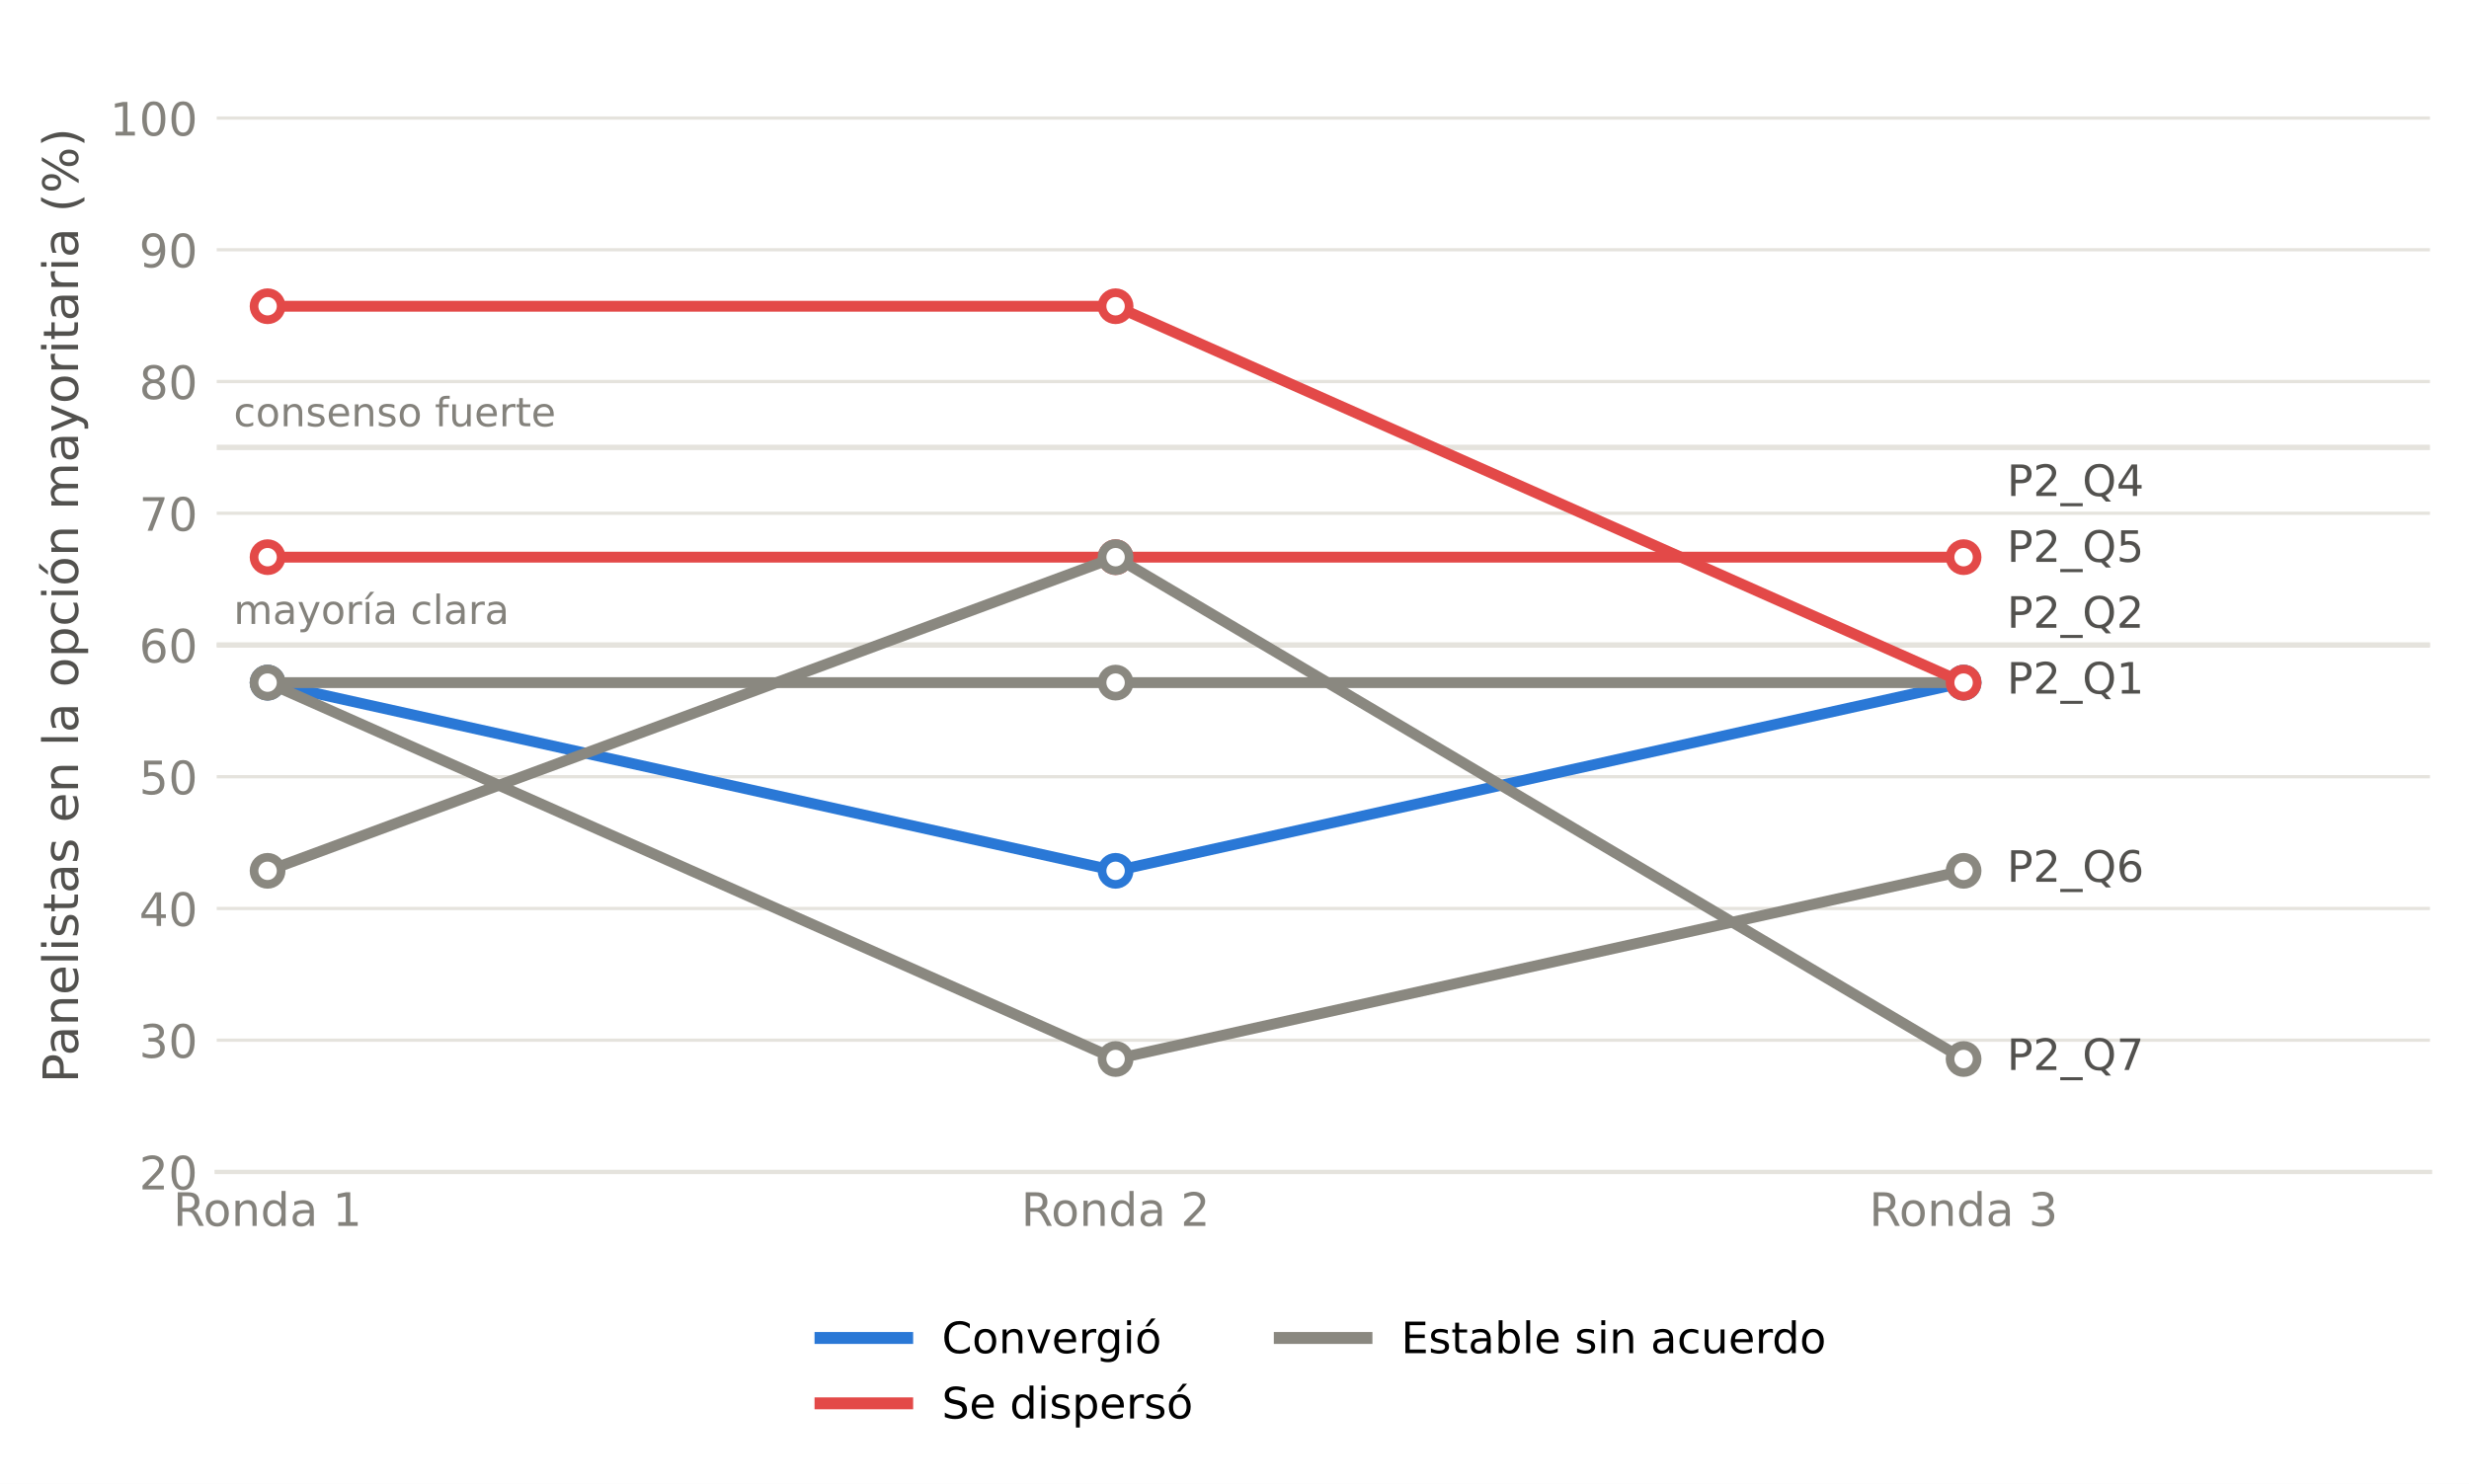
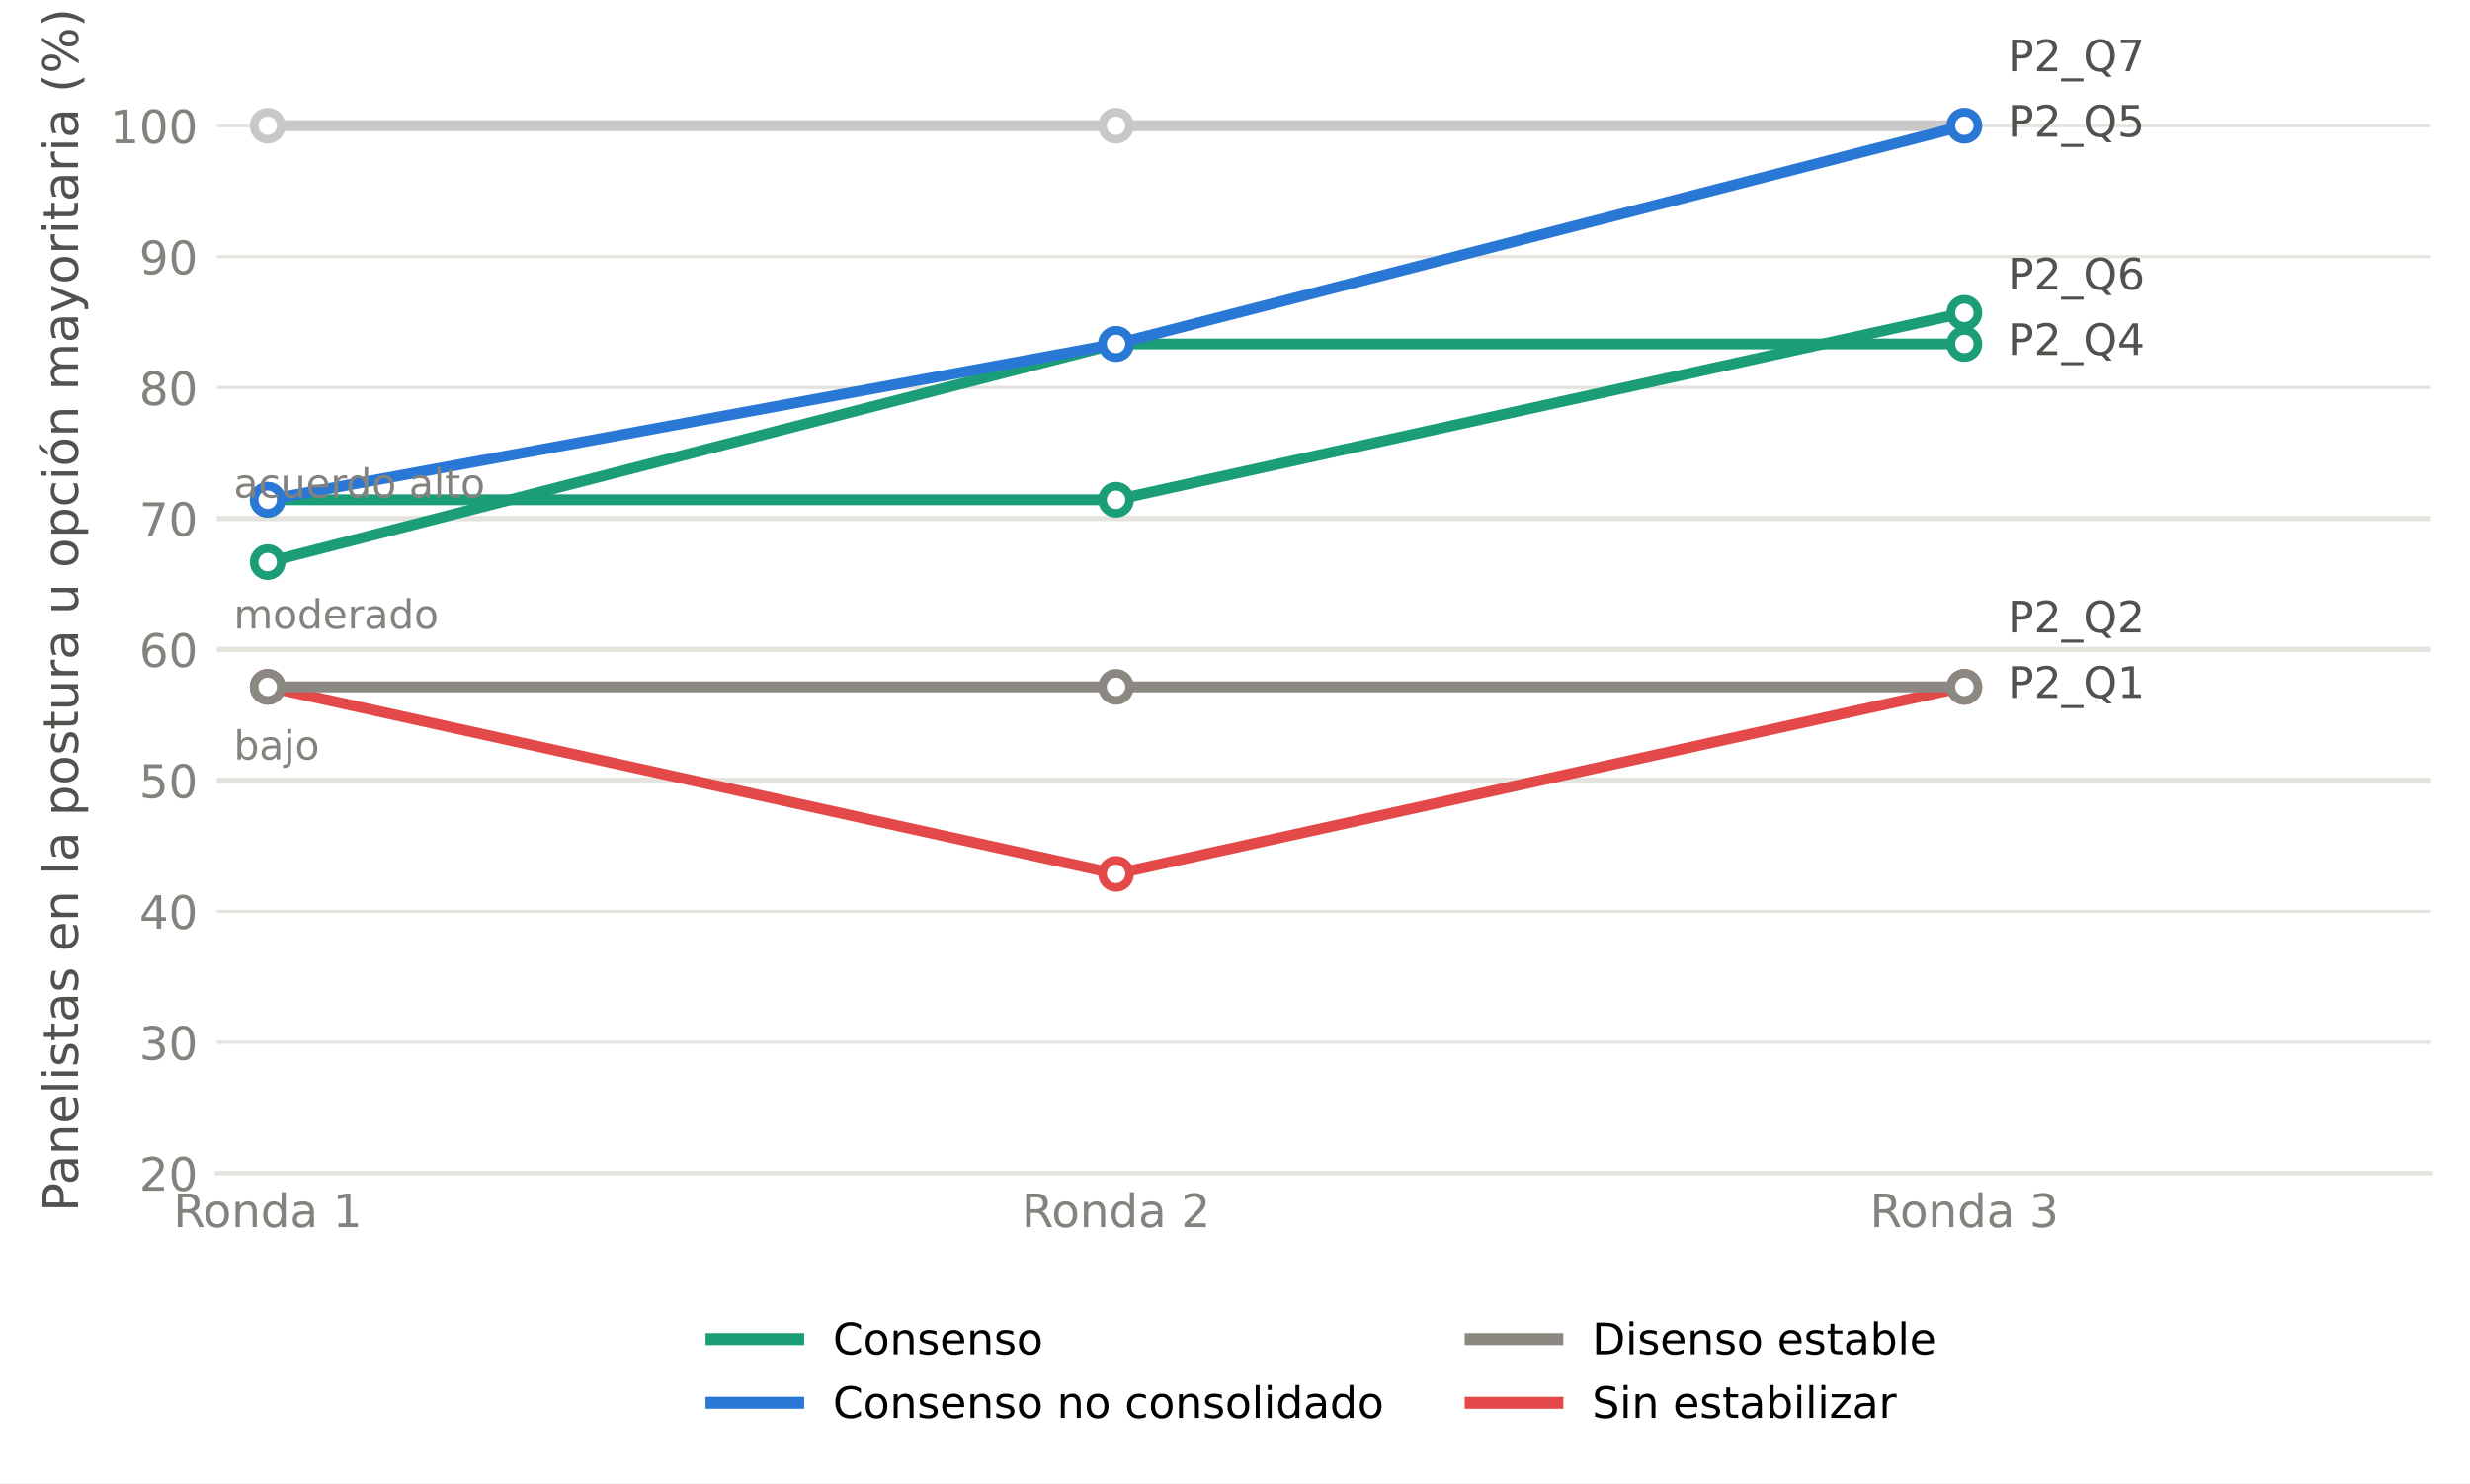
- <svg xmlns="http://www.w3.org/2000/svg" xmlns:xlink="http://www.w3.org/1999/xlink" width="455.675pt" height="273.921pt" viewBox="0 0 455.675 273.921" version="1.1">
+ <svg xmlns="http://www.w3.org/2000/svg" xmlns:xlink="http://www.w3.org/1999/xlink" width="455.675pt" height="273.638pt" viewBox="0 0 455.675 273.638" version="1.1">
  <defs>
    <style type="text/css">*{stroke-linejoin: round; stroke-linecap: butt}</style>
  </defs>
  <g id="figure_1">
    <g id="patch_1">
-       <path d="M 0 273.921  L 455.675 273.921  L 455.675 0  L 0 0  z " style="fill: #ffffff" />
+       <path d="M 0 273.638  L 455.675 273.638  L 455.675 0  L 0 0  z " style="fill: #ffffff" />
    </g>
    <g id="axes_1">
      <g id="patch_2">
-         <path d="M 39.995 216.344  L 448.475 216.344  L 448.475 7.2  L 39.995 7.2  z " style="fill: #ffffff" />
+         <path d="M 39.995 216.428  L 448.475 216.428  L 448.475 8.696  L 39.995 8.696  z " style="fill: #ffffff" />
      </g>
      <g id="line2d_1">
-         <path d="M 39.995 82.589  L 448.475 82.589  " clip-path="url(#p577cf823e6)" style="fill: none; stroke: #e5e3dd; stroke-linecap: square" />
+         <path d="M 39.995 95.654  L 448.475 95.654  " clip-path="url(#pa7a2c76ef7)" style="fill: none; stroke: #e5e3dd; stroke-linecap: square" />
      </g>
      <g id="line2d_2">
-         <path d="M 39.995 119.068  L 448.475 119.068  " clip-path="url(#p577cf823e6)" style="fill: none; stroke: #e5e3dd; stroke-linecap: square" />
+         <path d="M 39.995 119.809  L 448.475 119.809  " clip-path="url(#pa7a2c76ef7)" style="fill: none; stroke: #e5e3dd; stroke-linecap: square" />
+       </g>
+       <g id="line2d_3">
+         <path d="M 39.995 143.964  L 448.475 143.964  " clip-path="url(#pa7a2c76ef7)" style="fill: none; stroke: #e5e3dd; stroke-linecap: square" />
      </g>
      <g id="matplotlib.axis_1">
        <g id="xtick_1">
-           <g id="line2d_3" />
+           <g id="line2d_4" />
          <g id="text_1">
-             <text style="font-size: 8.5px; font-family: 'DejaVu Sans', 'Helvetica', 'Arial', sans-serif; text-anchor: middle; fill: #84827c" x="49.385" y="226.303" transform="rotate(-0 49.38503 226.3025)">Ronda 1</text>
+             <text style="font-size: 8.5px; font-family: 'DejaVu Sans', 'Helvetica', 'Arial', sans-serif; text-anchor: middle; fill: #84827c" x="49.385" y="226.387" transform="rotate(-0 49.38503 226.3868)">Ronda 1</text>
          </g>
        </g>
        <g id="xtick_2">
-           <g id="line2d_4" />
+           <g id="line2d_5" />
          <g id="text_2">
-             <text style="font-size: 8.5px; font-family: 'DejaVu Sans', 'Helvetica', 'Arial', sans-serif; text-anchor: middle; fill: #84827c" x="205.891" y="226.303" transform="rotate(-0 205.8908 226.3025)">Ronda 2</text>
+             <text style="font-size: 8.5px; font-family: 'DejaVu Sans', 'Helvetica', 'Arial', sans-serif; text-anchor: middle; fill: #84827c" x="205.891" y="226.387" transform="rotate(-0 205.8908 226.3868)">Ronda 2</text>
          </g>
        </g>
        <g id="xtick_3">
-           <g id="line2d_5" />
+           <g id="line2d_6" />
          <g id="text_3">
-             <text style="font-size: 8.5px; font-family: 'DejaVu Sans', 'Helvetica', 'Arial', sans-serif; text-anchor: middle; fill: #84827c" x="362.397" y="226.303" transform="rotate(-0 362.3965 226.3025)">Ronda 3</text>
+             <text style="font-size: 8.5px; font-family: 'DejaVu Sans', 'Helvetica', 'Arial', sans-serif; text-anchor: middle; fill: #84827c" x="362.397" y="226.387" transform="rotate(-0 362.3965 226.3868)">Ronda 3</text>
          </g>
        </g>
      </g>
      <g id="matplotlib.axis_2">
        <g id="ytick_1">
-           <g id="line2d_6">
-             <path d="M 39.995 216.344  L 448.475 216.344  " clip-path="url(#p577cf823e6)" style="fill: none; stroke: #e5e3dd; stroke-width: 0.6; stroke-linecap: square" />
-           </g>
-           <g id="line2d_7" />
+           <g id="line2d_7">
+             <path d="M 39.995 216.428  L 448.475 216.428  " clip-path="url(#pa7a2c76ef7)" style="fill: none; stroke: #e5e3dd; stroke-width: 0.6; stroke-linecap: square" />
+           </g>
+           <g id="line2d_8" />
          <g id="text_4">
-             <text style="font-size: 8.5px; font-family: 'DejaVu Sans', 'Helvetica', 'Arial', sans-serif; text-anchor: end; fill: #84827c" x="36.495" y="219.573" transform="rotate(-0 36.49469 219.5732)">20</text>
+             <text style="font-size: 8.5px; font-family: 'DejaVu Sans', 'Helvetica', 'Arial', sans-serif; text-anchor: end; fill: #84827c" x="36.495" y="219.657" transform="rotate(-0 36.49469 219.6575)">20</text>
          </g>
        </g>
        <g id="ytick_2">
-           <g id="line2d_8">
-             <path d="M 39.995 192.025  L 448.475 192.025  " clip-path="url(#p577cf823e6)" style="fill: none; stroke: #e5e3dd; stroke-width: 0.6; stroke-linecap: square" />
-           </g>
-           <g id="line2d_9" />
+           <g id="line2d_9">
+             <path d="M 39.995 192.273  L 448.475 192.273  " clip-path="url(#pa7a2c76ef7)" style="fill: none; stroke: #e5e3dd; stroke-width: 0.6; stroke-linecap: square" />
+           </g>
+           <g id="line2d_10" />
          <g id="text_5">
-             <text style="font-size: 8.5px; font-family: 'DejaVu Sans', 'Helvetica', 'Arial', sans-serif; text-anchor: end; fill: #84827c" x="36.495" y="195.254" transform="rotate(-0 36.49469 195.2541)">30</text>
+             <text style="font-size: 8.5px; font-family: 'DejaVu Sans', 'Helvetica', 'Arial', sans-serif; text-anchor: end; fill: #84827c" x="36.495" y="195.503" transform="rotate(-0 36.49469 195.5026)">30</text>
          </g>
        </g>
        <g id="ytick_3">
-           <g id="line2d_10">
-             <path d="M 39.995 167.706  L 448.475 167.706  " clip-path="url(#p577cf823e6)" style="fill: none; stroke: #e5e3dd; stroke-width: 0.6; stroke-linecap: square" />
-           </g>
-           <g id="line2d_11" />
+           <g id="line2d_11">
+             <path d="M 39.995 168.118  L 448.475 168.118  " clip-path="url(#pa7a2c76ef7)" style="fill: none; stroke: #e5e3dd; stroke-width: 0.6; stroke-linecap: square" />
+           </g>
+           <g id="line2d_12" />
          <g id="text_6">
-             <text style="font-size: 8.5px; font-family: 'DejaVu Sans', 'Helvetica', 'Arial', sans-serif; text-anchor: end; fill: #84827c" x="36.495" y="170.935" transform="rotate(-0 36.49469 170.9351)">40</text>
+             <text style="font-size: 8.5px; font-family: 'DejaVu Sans', 'Helvetica', 'Arial', sans-serif; text-anchor: end; fill: #84827c" x="36.495" y="171.348" transform="rotate(-0 36.49469 171.3478)">40</text>
          </g>
        </g>
        <g id="ytick_4">
-           <g id="line2d_12">
-             <path d="M 39.995 143.387  L 448.475 143.387  " clip-path="url(#p577cf823e6)" style="fill: none; stroke: #e5e3dd; stroke-width: 0.6; stroke-linecap: square" />
-           </g>
-           <g id="line2d_13" />
+           <g id="line2d_13">
+             <path d="M 39.995 143.964  L 448.475 143.964  " clip-path="url(#pa7a2c76ef7)" style="fill: none; stroke: #e5e3dd; stroke-width: 0.6; stroke-linecap: square" />
+           </g>
+           <g id="line2d_14" />
          <g id="text_7">
-             <text style="font-size: 8.5px; font-family: 'DejaVu Sans', 'Helvetica', 'Arial', sans-serif; text-anchor: end; fill: #84827c" x="36.495" y="146.616" transform="rotate(-0 36.49469 146.616)">50</text>
+             <text style="font-size: 8.5px; font-family: 'DejaVu Sans', 'Helvetica', 'Arial', sans-serif; text-anchor: end; fill: #84827c" x="36.495" y="147.193" transform="rotate(-0 36.49469 147.1929)">50</text>
          </g>
        </g>
        <g id="ytick_5">
-           <g id="line2d_14">
-             <path d="M 39.995 119.068  L 448.475 119.068  " clip-path="url(#p577cf823e6)" style="fill: none; stroke: #e5e3dd; stroke-width: 0.6; stroke-linecap: square" />
-           </g>
-           <g id="line2d_15" />
+           <g id="line2d_15">
+             <path d="M 39.995 119.809  L 448.475 119.809  " clip-path="url(#pa7a2c76ef7)" style="fill: none; stroke: #e5e3dd; stroke-width: 0.6; stroke-linecap: square" />
+           </g>
+           <g id="line2d_16" />
          <g id="text_8">
-             <text style="font-size: 8.5px; font-family: 'DejaVu Sans', 'Helvetica', 'Arial', sans-serif; text-anchor: end; fill: #84827c" x="36.495" y="122.297" transform="rotate(-0 36.49469 122.297)">60</text>
+             <text style="font-size: 8.5px; font-family: 'DejaVu Sans', 'Helvetica', 'Arial', sans-serif; text-anchor: end; fill: #84827c" x="36.495" y="123.038" transform="rotate(-0 36.49469 123.038)">60</text>
          </g>
        </g>
        <g id="ytick_6">
-           <g id="line2d_16">
-             <path d="M 39.995 94.749  L 448.475 94.749  " clip-path="url(#p577cf823e6)" style="fill: none; stroke: #e5e3dd; stroke-width: 0.6; stroke-linecap: square" />
-           </g>
-           <g id="line2d_17" />
+           <g id="line2d_17">
+             <path d="M 39.995 95.654  L 448.475 95.654  " clip-path="url(#pa7a2c76ef7)" style="fill: none; stroke: #e5e3dd; stroke-width: 0.6; stroke-linecap: square" />
+           </g>
+           <g id="line2d_18" />
          <g id="text_9">
-             <text style="font-size: 8.5px; font-family: 'DejaVu Sans', 'Helvetica', 'Arial', sans-serif; text-anchor: end; fill: #84827c" x="36.495" y="97.978" transform="rotate(-0 36.49469 97.97792)">70</text>
+             <text style="font-size: 8.5px; font-family: 'DejaVu Sans', 'Helvetica', 'Arial', sans-serif; text-anchor: end; fill: #84827c" x="36.495" y="98.883" transform="rotate(-0 36.49469 98.88319)">70</text>
          </g>
        </g>
        <g id="ytick_7">
-           <g id="line2d_18">
-             <path d="M 39.995 70.43  L 448.475 70.43  " clip-path="url(#p577cf823e6)" style="fill: none; stroke: #e5e3dd; stroke-width: 0.6; stroke-linecap: square" />
-           </g>
-           <g id="line2d_19" />
+           <g id="line2d_19">
+             <path d="M 39.995 71.499  L 448.475 71.499  " clip-path="url(#pa7a2c76ef7)" style="fill: none; stroke: #e5e3dd; stroke-width: 0.6; stroke-linecap: square" />
+           </g>
+           <g id="line2d_20" />
          <g id="text_10">
-             <text style="font-size: 8.5px; font-family: 'DejaVu Sans', 'Helvetica', 'Arial', sans-serif; text-anchor: end; fill: #84827c" x="36.495" y="73.659" transform="rotate(-0 36.49469 73.65887)">80</text>
+             <text style="font-size: 8.5px; font-family: 'DejaVu Sans', 'Helvetica', 'Arial', sans-serif; text-anchor: end; fill: #84827c" x="36.495" y="74.728" transform="rotate(-0 36.49469 74.72834)">80</text>
          </g>
        </g>
        <g id="ytick_8">
-           <g id="line2d_20">
-             <path d="M 39.995 46.11  L 448.475 46.11  " clip-path="url(#p577cf823e6)" style="fill: none; stroke: #e5e3dd; stroke-width: 0.6; stroke-linecap: square" />
-           </g>
-           <g id="line2d_21" />
+           <g id="line2d_21">
+             <path d="M 39.995 47.344  L 448.475 47.344  " clip-path="url(#pa7a2c76ef7)" style="fill: none; stroke: #e5e3dd; stroke-width: 0.6; stroke-linecap: square" />
+           </g>
+           <g id="line2d_22" />
          <g id="text_11">
-             <text style="font-size: 8.5px; font-family: 'DejaVu Sans', 'Helvetica', 'Arial', sans-serif; text-anchor: end; fill: #84827c" x="36.495" y="49.34" transform="rotate(-0 36.49469 49.33982)">90</text>
+             <text style="font-size: 8.5px; font-family: 'DejaVu Sans', 'Helvetica', 'Arial', sans-serif; text-anchor: end; fill: #84827c" x="36.495" y="50.573" transform="rotate(-0 36.49469 50.57349)">90</text>
          </g>
        </g>
        <g id="ytick_9">
-           <g id="line2d_22">
-             <path d="M 39.995 21.791  L 448.475 21.791  " clip-path="url(#p577cf823e6)" style="fill: none; stroke: #e5e3dd; stroke-width: 0.6; stroke-linecap: square" />
-           </g>
-           <g id="line2d_23" />
+           <g id="line2d_23">
+             <path d="M 39.995 23.189  L 448.475 23.189  " clip-path="url(#pa7a2c76ef7)" style="fill: none; stroke: #e5e3dd; stroke-width: 0.6; stroke-linecap: square" />
+           </g>
+           <g id="line2d_24" />
          <g id="text_12">
-             <text style="font-size: 8.5px; font-family: 'DejaVu Sans', 'Helvetica', 'Arial', sans-serif; text-anchor: end; fill: #84827c" x="36.495" y="25.021" transform="rotate(-0 36.49469 25.02077)">100</text>
+             <text style="font-size: 8.5px; font-family: 'DejaVu Sans', 'Helvetica', 'Arial', sans-serif; text-anchor: end; fill: #84827c" x="36.495" y="26.419" transform="rotate(-0 36.49469 26.41864)">100</text>
          </g>
        </g>
        <g id="text_13">
-           <text style="font-size: 9px; font-family: 'DejaVu Sans', 'Helvetica', 'Arial', sans-serif; text-anchor: middle; fill: #52514e" x="14.399" y="111.772" transform="rotate(-90 14.39859 111.7719)">Panelistas en la opción mayoritaria (%)</text>
+           <text style="font-size: 9px; font-family: 'DejaVu Sans', 'Helvetica', 'Arial', sans-serif; text-anchor: middle; fill: #52514e" x="14.399" y="112.562" transform="rotate(-90 14.39859 112.5623)">Panelistas en la postura u opción mayoritaria (%)</text>
        </g>
      </g>
      <g id="patch_3">
-         <path d="M 39.995 216.344  L 448.475 216.344  " style="fill: none; stroke: #e5e3dd; stroke-width: 0.8; stroke-linejoin: miter; stroke-linecap: square" />
-       </g>
-       <g id="line2d_24">
-         <path d="M 49.385 126.016  L 205.891 160.757  L 362.397 126.016  " clip-path="url(#p577cf823e6)" style="fill: none; stroke: #2a78d6; stroke-width: 2; stroke-linecap: square" />
-         <defs>
-           <path id="m990b28efc5" d="M 0 2.5  C 0.663 2.5 1.299 2.237 1.768 1.768  C 2.237 1.299 2.5 0.663 2.5 0  C 2.5 -0.663 2.237 -1.299 1.768 -1.768  C 1.299 -2.237 0.663 -2.5 0 -2.5  C -0.663 -2.5 -1.299 -2.237 -1.768 -1.768  C -2.237 -1.299 -2.5 -0.663 -2.5 0  C -2.5 0.663 -2.237 1.299 -1.768 1.768  C -1.299 2.237 -0.663 2.5 0 2.5  z " style="stroke: #2a78d6; stroke-width: 1.6" />
-         </defs>
-         <g clip-path="url(#p577cf823e6)">
-           <use xlink:href="#m990b28efc5" x="49.385" y="126.016" style="fill: #ffffff; stroke: #2a78d6; stroke-width: 1.6" />
-           <use xlink:href="#m990b28efc5" x="205.891" y="160.757" style="fill: #ffffff; stroke: #2a78d6; stroke-width: 1.6" />
-           <use xlink:href="#m990b28efc5" x="362.397" y="126.016" style="fill: #ffffff; stroke: #2a78d6; stroke-width: 1.6" />
-         </g>
+         <path d="M 39.995 216.428  L 448.475 216.428  " style="fill: none; stroke: #e5e3dd; stroke-width: 0.8; stroke-linejoin: miter; stroke-linecap: square" />
      </g>
      <g id="line2d_25">
-         <path d="M 49.385 126.016  L 205.891 126.016  L 362.397 126.016  " clip-path="url(#p577cf823e6)" style="fill: none; stroke: #8a8880; stroke-width: 2; stroke-linecap: square" />
-         <defs>
-           <path id="m2402cc45c1" d="M 0 2.5  C 0.663 2.5 1.299 2.237 1.768 1.768  C 2.237 1.299 2.5 0.663 2.5 0  C 2.5 -0.663 2.237 -1.299 1.768 -1.768  C 1.299 -2.237 0.663 -2.5 0 -2.5  C -0.663 -2.5 -1.299 -2.237 -1.768 -1.768  C -2.237 -1.299 -2.5 -0.663 -2.5 0  C -2.5 0.663 -2.237 1.299 -1.768 1.768  C -1.299 2.237 -0.663 2.5 0 2.5  z " style="stroke: #8a8880; stroke-width: 1.6" />
-         </defs>
-         <g clip-path="url(#p577cf823e6)">
-           <use xlink:href="#m2402cc45c1" x="49.385" y="126.016" style="fill: #ffffff; stroke: #8a8880; stroke-width: 1.6" />
-           <use xlink:href="#m2402cc45c1" x="205.891" y="126.016" style="fill: #ffffff; stroke: #8a8880; stroke-width: 1.6" />
-           <use xlink:href="#m2402cc45c1" x="362.397" y="126.016" style="fill: #ffffff; stroke: #8a8880; stroke-width: 1.6" />
+         <path d="M 49.385 126.717  L 205.891 161.21  L 362.397 126.717  " clip-path="url(#pa7a2c76ef7)" style="fill: none; stroke: #e34948; stroke-width: 2; stroke-linecap: square" />
+         <defs>
+           <path id="mc2717750d5" d="M 0 2.5  C 0.663 2.5 1.299 2.237 1.768 1.768  C 2.237 1.299 2.5 0.663 2.5 0  C 2.5 -0.663 2.237 -1.299 1.768 -1.768  C 1.299 -2.237 0.663 -2.5 0 -2.5  C -0.663 -2.5 -1.299 -2.237 -1.768 -1.768  C -2.237 -1.299 -2.5 -0.663 -2.5 0  C -2.5 0.663 -2.237 1.299 -1.768 1.768  C -1.299 2.237 -0.663 2.5 0 2.5  z " style="stroke: #e34948; stroke-width: 1.6" />
+         </defs>
+         <g clip-path="url(#pa7a2c76ef7)">
+           <use xlink:href="#mc2717750d5" x="49.385" y="126.717" style="fill: #ffffff; stroke: #e34948; stroke-width: 1.6" />
+           <use xlink:href="#mc2717750d5" x="205.891" y="161.21" style="fill: #ffffff; stroke: #e34948; stroke-width: 1.6" />
+           <use xlink:href="#mc2717750d5" x="362.397" y="126.717" style="fill: #ffffff; stroke: #e34948; stroke-width: 1.6" />
        </g>
      </g>
      <g id="line2d_26">
-         <path d="M 49.385 102.855  L 205.891 102.855  L 362.397 102.855  " clip-path="url(#p577cf823e6)" style="fill: none; stroke: #e34948; stroke-width: 2; stroke-linecap: square" />
-         <defs>
-           <path id="me7dc0cf3d9" d="M 0 2.5  C 0.663 2.5 1.299 2.237 1.768 1.768  C 2.237 1.299 2.5 0.663 2.5 0  C 2.5 -0.663 2.237 -1.299 1.768 -1.768  C 1.299 -2.237 0.663 -2.5 0 -2.5  C -0.663 -2.5 -1.299 -2.237 -1.768 -1.768  C -2.237 -1.299 -2.5 -0.663 -2.5 0  C -2.5 0.663 -2.237 1.299 -1.768 1.768  C -1.299 2.237 -0.663 2.5 0 2.5  z " style="stroke: #e34948; stroke-width: 1.6" />
-         </defs>
-         <g clip-path="url(#p577cf823e6)">
-           <use xlink:href="#me7dc0cf3d9" x="49.385" y="102.855" style="fill: #ffffff; stroke: #e34948; stroke-width: 1.6" />
-           <use xlink:href="#me7dc0cf3d9" x="205.891" y="102.855" style="fill: #ffffff; stroke: #e34948; stroke-width: 1.6" />
-           <use xlink:href="#me7dc0cf3d9" x="362.397" y="102.855" style="fill: #ffffff; stroke: #e34948; stroke-width: 1.6" />
+         <path d="M 49.385 126.717  L 205.891 126.717  L 362.397 126.717  " clip-path="url(#pa7a2c76ef7)" style="fill: none; stroke: #8a8880; stroke-width: 2; stroke-linecap: square" />
+         <defs>
+           <path id="m25023fd78d" d="M 0 2.5  C 0.663 2.5 1.299 2.237 1.768 1.768  C 2.237 1.299 2.5 0.663 2.5 0  C 2.5 -0.663 2.237 -1.299 1.768 -1.768  C 1.299 -2.237 0.663 -2.5 0 -2.5  C -0.663 -2.5 -1.299 -2.237 -1.768 -1.768  C -2.237 -1.299 -2.5 -0.663 -2.5 0  C -2.5 0.663 -2.237 1.299 -1.768 1.768  C -1.299 2.237 -0.663 2.5 0 2.5  z " style="stroke: #8a8880; stroke-width: 1.6" />
+         </defs>
+         <g clip-path="url(#pa7a2c76ef7)">
+           <use xlink:href="#m25023fd78d" x="49.385" y="126.717" style="fill: #ffffff; stroke: #8a8880; stroke-width: 1.6" />
+           <use xlink:href="#m25023fd78d" x="205.891" y="126.717" style="fill: #ffffff; stroke: #8a8880; stroke-width: 1.6" />
+           <use xlink:href="#m25023fd78d" x="362.397" y="126.717" style="fill: #ffffff; stroke: #8a8880; stroke-width: 1.6" />
        </g>
      </g>
      <g id="line2d_27">
-         <path d="M 49.385 56.533  L 205.891 56.533  L 362.397 126.016  " clip-path="url(#p577cf823e6)" style="fill: none; stroke: #e34948; stroke-width: 2; stroke-linecap: square" />
-         <g clip-path="url(#p577cf823e6)">
-           <use xlink:href="#me7dc0cf3d9" x="49.385" y="56.533" style="fill: #ffffff; stroke: #e34948; stroke-width: 1.6" />
-           <use xlink:href="#me7dc0cf3d9" x="205.891" y="56.533" style="fill: #ffffff; stroke: #e34948; stroke-width: 1.6" />
-           <use xlink:href="#me7dc0cf3d9" x="362.397" y="126.016" style="fill: #ffffff; stroke: #e34948; stroke-width: 1.6" />
+         <path d="M 49.385 103.697  L 205.891 63.455  L 362.397 63.455  " clip-path="url(#pa7a2c76ef7)" style="fill: none; stroke: #1b9e77; stroke-width: 2; stroke-linecap: square" />
+         <defs>
+           <path id="ma072f294e3" d="M 0 2.5  C 0.663 2.5 1.299 2.237 1.768 1.768  C 2.237 1.299 2.5 0.663 2.5 0  C 2.5 -0.663 2.237 -1.299 1.768 -1.768  C 1.299 -2.237 0.663 -2.5 0 -2.5  C -0.663 -2.5 -1.299 -2.237 -1.768 -1.768  C -2.237 -1.299 -2.5 -0.663 -2.5 0  C -2.5 0.663 -2.237 1.299 -1.768 1.768  C -1.299 2.237 -0.663 2.5 0 2.5  z " style="stroke: #1b9e77; stroke-width: 1.6" />
+         </defs>
+         <g clip-path="url(#pa7a2c76ef7)">
+           <use xlink:href="#ma072f294e3" x="49.385" y="103.697" style="fill: #ffffff; stroke: #1b9e77; stroke-width: 1.6" />
+           <use xlink:href="#ma072f294e3" x="205.891" y="63.455" style="fill: #ffffff; stroke: #1b9e77; stroke-width: 1.6" />
+           <use xlink:href="#ma072f294e3" x="362.397" y="63.455" style="fill: #ffffff; stroke: #1b9e77; stroke-width: 1.6" />
        </g>
      </g>
      <g id="line2d_28">
-         <path d="M 49.385 126.016  L 205.891 195.499  L 362.397 160.757  " clip-path="url(#p577cf823e6)" style="fill: none; stroke: #8a8880; stroke-width: 2; stroke-linecap: square" />
-         <g clip-path="url(#p577cf823e6)">
-           <use xlink:href="#m2402cc45c1" x="49.385" y="126.016" style="fill: #ffffff; stroke: #8a8880; stroke-width: 1.6" />
-           <use xlink:href="#m2402cc45c1" x="205.891" y="195.499" style="fill: #ffffff; stroke: #8a8880; stroke-width: 1.6" />
-           <use xlink:href="#m2402cc45c1" x="362.397" y="160.757" style="fill: #ffffff; stroke: #8a8880; stroke-width: 1.6" />
+         <path d="M 49.385 23.189  L 205.891 23.189  L 362.397 23.189  " clip-path="url(#pa7a2c76ef7)" style="fill: none; stroke: #c8c8c8; stroke-width: 2; stroke-linecap: square" />
+         <defs>
+           <path id="m9956ff74fd" d="M 0 2.5  C 0.663 2.5 1.299 2.237 1.768 1.768  C 2.237 1.299 2.5 0.663 2.5 0  C 2.5 -0.663 2.237 -1.299 1.768 -1.768  C 1.299 -2.237 0.663 -2.5 0 -2.5  C -0.663 -2.5 -1.299 -2.237 -1.768 -1.768  C -2.237 -1.299 -2.5 -0.663 -2.5 0  C -2.5 0.663 -2.237 1.299 -1.768 1.768  C -1.299 2.237 -0.663 2.5 0 2.5  z " style="stroke: #c8c8c8; stroke-width: 1.6" />
+         </defs>
+         <g clip-path="url(#pa7a2c76ef7)">
+           <use xlink:href="#m9956ff74fd" x="49.385" y="23.189" style="fill: #ffffff; stroke: #c8c8c8; stroke-width: 1.6" />
+           <use xlink:href="#m9956ff74fd" x="205.891" y="23.189" style="fill: #ffffff; stroke: #c8c8c8; stroke-width: 1.6" />
+           <use xlink:href="#m9956ff74fd" x="362.397" y="23.189" style="fill: #ffffff; stroke: #c8c8c8; stroke-width: 1.6" />
        </g>
      </g>
      <g id="line2d_29">
-         <path d="M 49.385 160.757  L 205.891 102.855  L 362.397 195.499  " clip-path="url(#p577cf823e6)" style="fill: none; stroke: #8a8880; stroke-width: 2; stroke-linecap: square" />
-         <g clip-path="url(#p577cf823e6)">
-           <use xlink:href="#m2402cc45c1" x="49.385" y="160.757" style="fill: #ffffff; stroke: #8a8880; stroke-width: 1.6" />
-           <use xlink:href="#m2402cc45c1" x="205.891" y="102.855" style="fill: #ffffff; stroke: #8a8880; stroke-width: 1.6" />
-           <use xlink:href="#m2402cc45c1" x="362.397" y="195.499" style="fill: #ffffff; stroke: #8a8880; stroke-width: 1.6" />
+         <path d="M 49.385 92.2  L 205.891 92.2  L 362.397 57.707  " clip-path="url(#pa7a2c76ef7)" style="fill: none; stroke: #1b9e77; stroke-width: 2; stroke-linecap: square" />
+         <g clip-path="url(#pa7a2c76ef7)">
+           <use xlink:href="#ma072f294e3" x="49.385" y="92.2" style="fill: #ffffff; stroke: #1b9e77; stroke-width: 1.6" />
+           <use xlink:href="#ma072f294e3" x="205.891" y="92.2" style="fill: #ffffff; stroke: #1b9e77; stroke-width: 1.6" />
+           <use xlink:href="#ma072f294e3" x="362.397" y="57.707" style="fill: #ffffff; stroke: #1b9e77; stroke-width: 1.6" />
+         </g>
+       </g>
+       <g id="line2d_30">
+         <path d="M 49.385 92.2  L 205.891 63.455  L 362.397 23.189  " clip-path="url(#pa7a2c76ef7)" style="fill: none; stroke: #2a78d6; stroke-width: 2; stroke-linecap: square" />
+         <defs>
+           <path id="md06ed8a44b" d="M 0 2.5  C 0.663 2.5 1.299 2.237 1.768 1.768  C 2.237 1.299 2.5 0.663 2.5 0  C 2.5 -0.663 2.237 -1.299 1.768 -1.768  C 1.299 -2.237 0.663 -2.5 0 -2.5  C -0.663 -2.5 -1.299 -2.237 -1.768 -1.768  C -2.237 -1.299 -2.5 -0.663 -2.5 0  C -2.5 0.663 -2.237 1.299 -1.768 1.768  C -1.299 2.237 -0.663 2.5 0 2.5  z " style="stroke: #2a78d6; stroke-width: 1.6" />
+         </defs>
+         <g clip-path="url(#pa7a2c76ef7)">
+           <use xlink:href="#md06ed8a44b" x="49.385" y="92.2" style="fill: #ffffff; stroke: #2a78d6; stroke-width: 1.6" />
+           <use xlink:href="#md06ed8a44b" x="205.891" y="63.455" style="fill: #ffffff; stroke: #2a78d6; stroke-width: 1.6" />
+           <use xlink:href="#md06ed8a44b" x="362.397" y="23.189" style="fill: #ffffff; stroke: #2a78d6; stroke-width: 1.6" />
        </g>
      </g>
      <g id="text_14">
-         <text style="font-size: 8px; font-family: 'DejaVu Sans', 'Helvetica', 'Arial', sans-serif; text-anchor: start; fill: #52514e" x="370.397" y="197.525" transform="rotate(-0 370.3965 197.5246)">P2_Q7</text>
+         <text style="font-size: 8px; font-family: 'DejaVu Sans', 'Helvetica', 'Arial', sans-serif; text-anchor: start; fill: #52514e" x="370.397" y="128.743" transform="rotate(-0 370.3965 128.7426)">P2_Q1</text>
      </g>
      <g id="text_15">
-         <text style="font-size: 8px; font-family: 'DejaVu Sans', 'Helvetica', 'Arial', sans-serif; text-anchor: start; fill: #52514e" x="370.397" y="162.783" transform="rotate(-0 370.3965 162.7831)">P2_Q6</text>
+         <text style="font-size: 8px; font-family: 'DejaVu Sans', 'Helvetica', 'Arial', sans-serif; text-anchor: start; fill: #52514e" x="370.397" y="116.665" transform="rotate(-0 370.3965 116.6652)">P2_Q2</text>
      </g>
      <g id="text_16">
-         <text style="font-size: 8px; font-family: 'DejaVu Sans', 'Helvetica', 'Arial', sans-serif; text-anchor: start; fill: #52514e" x="370.397" y="128.042" transform="rotate(-0 370.3965 128.0416)">P2_Q1</text>
+         <text style="font-size: 8px; font-family: 'DejaVu Sans', 'Helvetica', 'Arial', sans-serif; text-anchor: start; fill: #52514e" x="370.397" y="65.481" transform="rotate(-0 370.3965 65.48107)">P2_Q4</text>
      </g>
      <g id="text_17">
-         <text style="font-size: 8px; font-family: 'DejaVu Sans', 'Helvetica', 'Arial', sans-serif; text-anchor: start; fill: #52514e" x="370.397" y="115.882" transform="rotate(-0 370.3965 115.882)">P2_Q2</text>
+         <text style="font-size: 8px; font-family: 'DejaVu Sans', 'Helvetica', 'Arial', sans-serif; text-anchor: start; fill: #52514e" x="370.397" y="53.404" transform="rotate(-0 370.3965 53.40364)">P2_Q6</text>
      </g>
      <g id="text_18">
-         <text style="font-size: 8px; font-family: 'DejaVu Sans', 'Helvetica', 'Arial', sans-serif; text-anchor: start; fill: #52514e" x="370.397" y="103.723" transform="rotate(-0 370.3965 103.7225)">P2_Q5</text>
+         <text style="font-size: 8px; font-family: 'DejaVu Sans', 'Helvetica', 'Arial', sans-serif; text-anchor: start; fill: #52514e" x="370.397" y="25.215" transform="rotate(-0 370.3965 25.21493)">P2_Q5</text>
      </g>
      <g id="text_19">
-         <text style="font-size: 8px; font-family: 'DejaVu Sans', 'Helvetica', 'Arial', sans-serif; text-anchor: start; fill: #52514e" x="370.397" y="91.563" transform="rotate(-0 370.3965 91.56298)">P2_Q4</text>
+         <text style="font-size: 8px; font-family: 'DejaVu Sans', 'Helvetica', 'Arial', sans-serif; text-anchor: start; fill: #52514e" x="370.397" y="13.137" transform="rotate(-0 370.3965 13.1375)">P2_Q7</text>
      </g>
      <g id="text_20">
-         <text style="font-size: 7.4px; font-family: 'DejaVu Sans', 'Helvetica', 'Arial', sans-serif; text-anchor: start; fill: #84827c" x="43.125" y="78.698" transform="rotate(-0 43.1248 78.69801)">consenso fuerte</text>
+         <text style="font-size: 7.4px; font-family: 'DejaVu Sans', 'Helvetica', 'Arial', sans-serif; text-anchor: start; fill: #84827c" x="43.125" y="91.789" transform="rotate(-0 43.1248 91.78908)">acuerdo alto</text>
      </g>
      <g id="text_21">
-         <text style="font-size: 7.4px; font-family: 'DejaVu Sans', 'Helvetica', 'Arial', sans-serif; text-anchor: start; fill: #84827c" x="43.125" y="115.177" transform="rotate(-0 43.1248 115.1766)">mayoría clara</text>
+         <text style="font-size: 7.4px; font-family: 'DejaVu Sans', 'Helvetica', 'Arial', sans-serif; text-anchor: start; fill: #84827c" x="43.125" y="115.944" transform="rotate(-0 43.1248 115.9439)">moderado</text>
+       </g>
+       <g id="text_22">
+         <text style="font-size: 7.4px; font-family: 'DejaVu Sans', 'Helvetica', 'Arial', sans-serif; text-anchor: start; fill: #84827c" x="43.125" y="140.099" transform="rotate(-0 43.1248 140.0988)">bajo</text>
      </g>
      <g id="legend_1">
-         <g id="line2d_30">
-           <path d="M 151.429 246.995  L 159.429 246.995  L 167.429 246.995  " style="fill: none; stroke: #2a78d6; stroke-width: 2.2; stroke-linecap: square" />
-         </g>
-         <g id="text_22">
-           <text style="font-size: 8px; font-family: 'DejaVu Sans', 'Helvetica', 'Arial', sans-serif; text-anchor: start" x="173.829" y="249.795" transform="rotate(-0 173.8291 249.795)">Convergió</text>
-         </g>
        <g id="line2d_31">
-           <path d="M 151.429 259.057  L 159.429 259.057  L 167.429 259.057  " style="fill: none; stroke: #e34948; stroke-width: 2.2; stroke-linecap: square" />
+           <path d="M 131.26 247.032  L 139.26 247.032  L 147.26 247.032  " style="fill: none; stroke: #1b9e77; stroke-width: 2.2; stroke-linecap: square" />
        </g>
        <g id="text_23">
-           <text style="font-size: 8px; font-family: 'DejaVu Sans', 'Helvetica', 'Arial', sans-serif; text-anchor: start" x="173.829" y="261.857" transform="rotate(-0 173.8291 261.8575)">Se dispersó</text>
+           <text style="font-size: 8px; font-family: 'DejaVu Sans', 'Helvetica', 'Arial', sans-serif; text-anchor: start" x="153.66" y="249.832" transform="rotate(-0 153.6597 249.8321)">Consenso</text>
        </g>
        <g id="line2d_32">
-           <path d="M 236.194 246.995  L 244.194 246.995  L 252.194 246.995  " style="fill: none; stroke: #8a8880; stroke-width: 2.2; stroke-linecap: square" />
+           <path d="M 131.26 258.775  L 139.26 258.775  L 147.26 258.775  " style="fill: none; stroke: #2a78d6; stroke-width: 2.2; stroke-linecap: square" />
        </g>
        <g id="text_24">
-           <text style="font-size: 8px; font-family: 'DejaVu Sans', 'Helvetica', 'Arial', sans-serif; text-anchor: start" x="258.594" y="249.795" transform="rotate(-0 258.5941 249.795)">Estable sin acuerdo</text>
+           <text style="font-size: 8px; font-family: 'DejaVu Sans', 'Helvetica', 'Arial', sans-serif; text-anchor: start" x="153.66" y="261.575" transform="rotate(-0 153.6597 261.5746)">Consenso no consolidado</text>
+         </g>
+         <g id="line2d_33">
+           <path d="M 271.31 247.032  L 279.31 247.032  L 287.31 247.032  " style="fill: none; stroke: #8a8880; stroke-width: 2.2; stroke-linecap: square" />
+         </g>
+         <g id="text_25">
+           <text style="font-size: 8px; font-family: 'DejaVu Sans', 'Helvetica', 'Arial', sans-serif; text-anchor: start" x="293.71" y="249.832" transform="rotate(-0 293.7097 249.8321)">Disenso estable</text>
+         </g>
+         <g id="line2d_34">
+           <path d="M 271.31 258.775  L 279.31 258.775  L 287.31 258.775  " style="fill: none; stroke: #e34948; stroke-width: 2.2; stroke-linecap: square" />
+         </g>
+         <g id="text_26">
+           <text style="font-size: 8px; font-family: 'DejaVu Sans', 'Helvetica', 'Arial', sans-serif; text-anchor: start" x="293.71" y="261.575" transform="rotate(-0 293.7097 261.5746)">Sin estabilizar</text>
        </g>
      </g>
    </g>
  </g>
  <defs>
-     <clipPath id="p577cf823e6">
-       <rect x="39.995" y="7.2" width="408.48" height="209.144" />
+     <clipPath id="pa7a2c76ef7">
+       <rect x="39.995" y="8.696" width="408.48" height="207.732" />
    </clipPath>
  </defs>
</svg>
